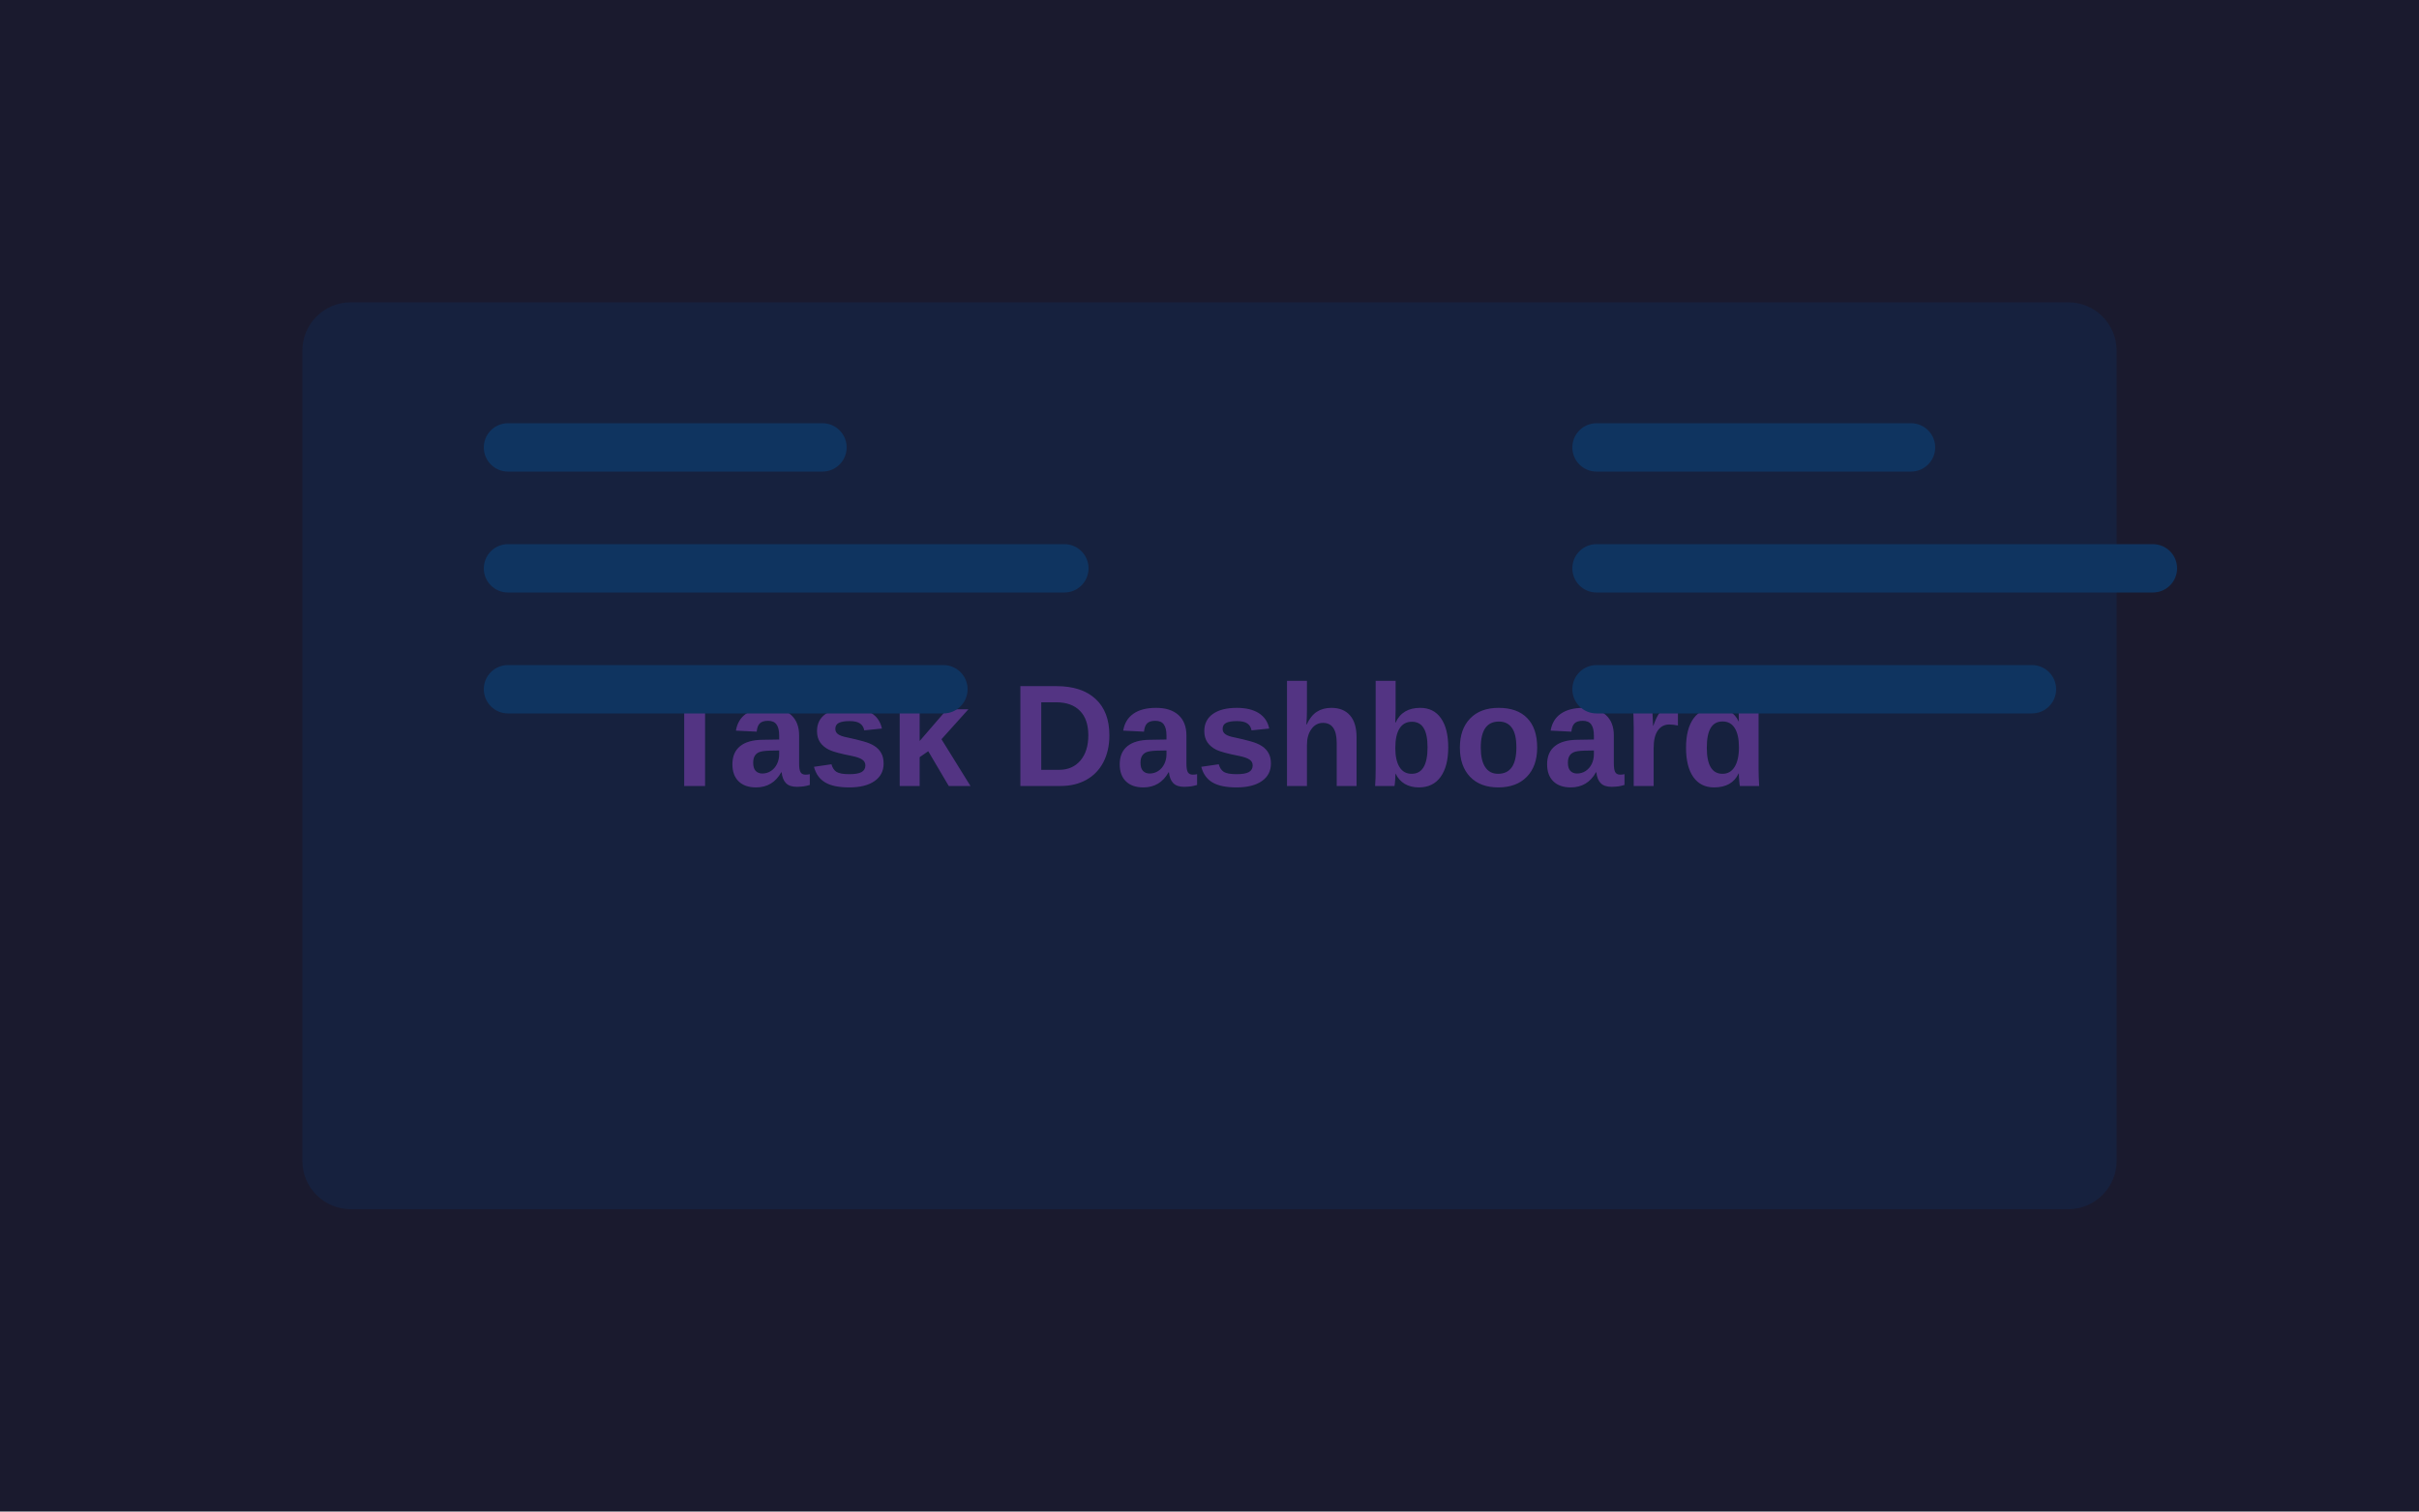
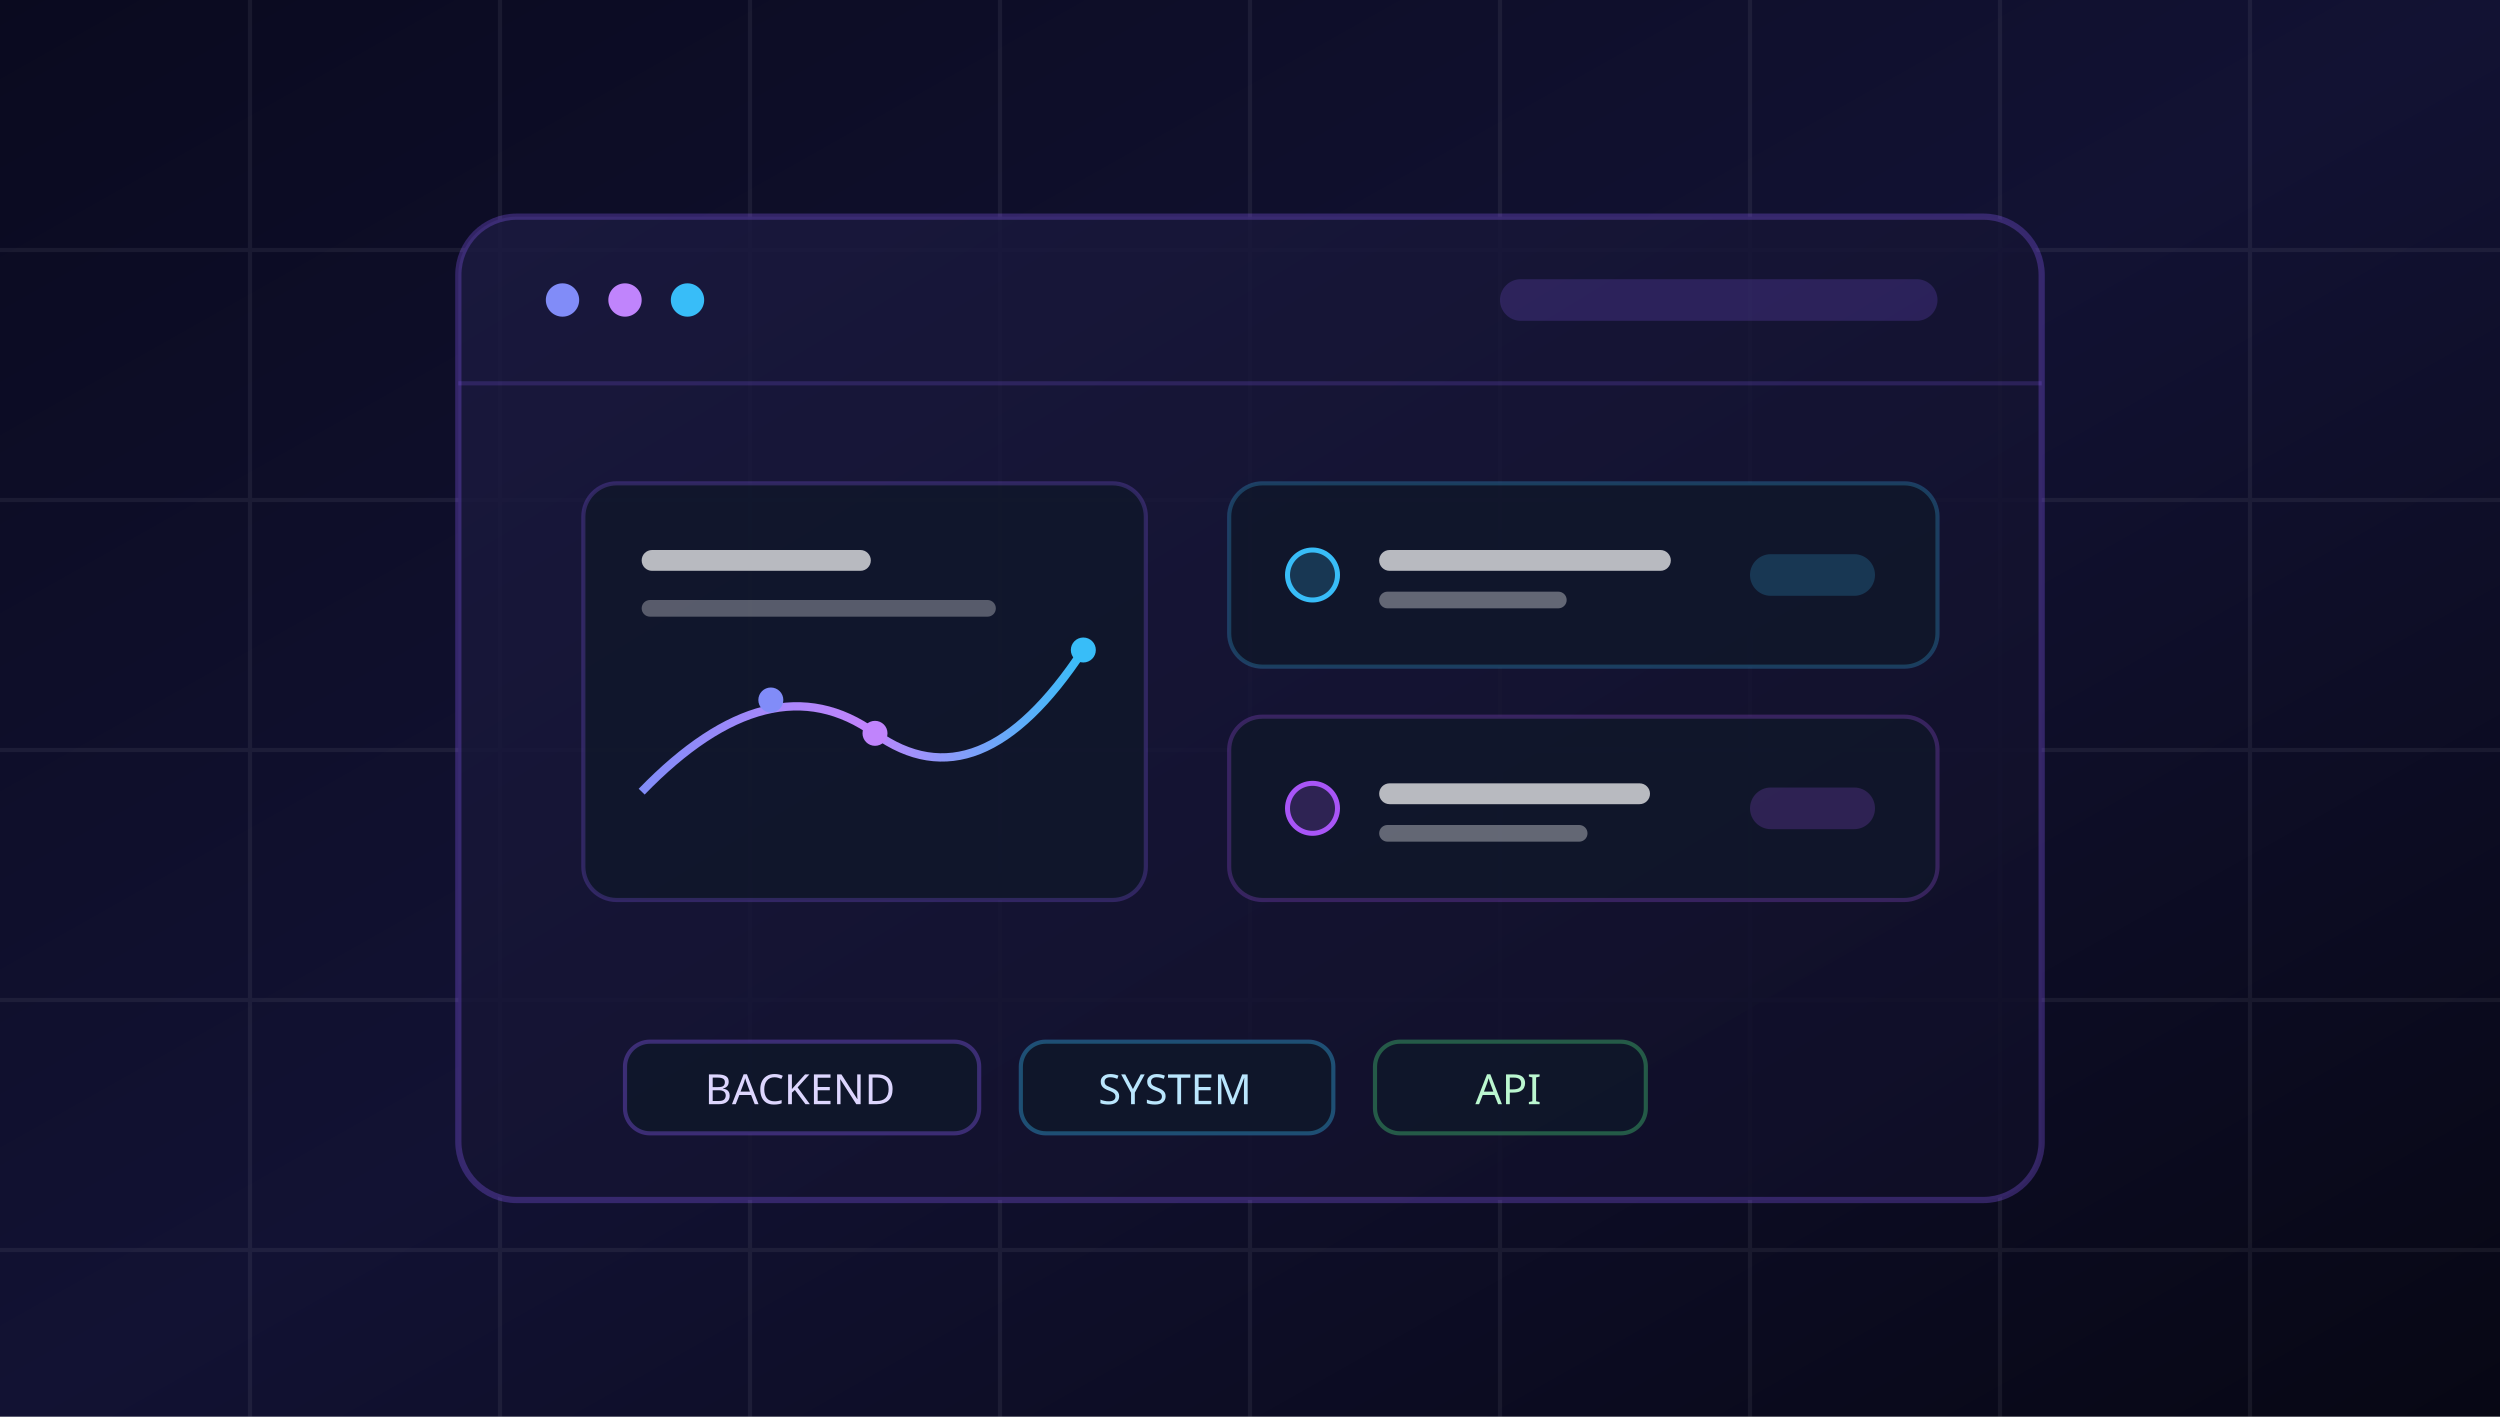
- <svg xmlns="http://www.w3.org/2000/svg" width="400" height="250" viewBox="0 0 400 250" fill="none">
-   <rect width="400" height="250" fill="#1a1a2e" />
-   <rect x="50" y="50" width="300" height="150" fill="#16213e" rx="8" />
-   <text x="200" y="130" text-anchor="middle" fill="#533483" font-family="Arial, sans-serif" font-size="24" font-weight="bold">Task Dashboard</text>
-   <rect x="80" y="70" width="60" height="8" fill="#0f3460" rx="4" />
-   <rect x="80" y="90" width="100" height="8" fill="#0f3460" rx="4" />
-   <rect x="80" y="110" width="80" height="8" fill="#0f3460" rx="4" />
-   <rect x="260" y="70" width="60" height="8" fill="#0f3460" rx="4" />
-   <rect x="260" y="90" width="100" height="8" fill="#0f3460" rx="4" />
-   <rect x="260" y="110" width="80" height="8" fill="#0f3460" rx="4" />
+ <svg xmlns="http://www.w3.org/2000/svg" width="600" height="340" viewBox="0 0 600 340" fill="none">
+   <defs>
+     <linearGradient id="db_bg" x1="0%" y1="0%" x2="100%" y2="100%">
+       <stop offset="0%" stop-color="#0a0a1f" />
+       <stop offset="50%" stop-color="#121233" />
+       <stop offset="100%" stop-color="#070714" />
+     </linearGradient>
+     <linearGradient id="db_card" x1="0%" y1="0%" x2="100%" y2="100%">
+       <stop offset="0%" stop-color="#1b1a40" stop-opacity="0.85" />
+       <stop offset="100%" stop-color="#0f0e26" stop-opacity="0.9" />
+     </linearGradient>
+     <linearGradient id="db_line" x1="0%" y1="0%" x2="100%" y2="0%">
+       <stop offset="0%" stop-color="#818cf8" />
+       <stop offset="50%" stop-color="#c084fc" />
+       <stop offset="100%" stop-color="#38bdf8" />
+     </linearGradient>
+   </defs>
+   <rect width="600" height="340" fill="url(#db_bg)" />
+   <g opacity="0.06" stroke="#ffffff" stroke-width="1">
+     <path d="M0 60 H600 M0 120 H600 M0 180 H600 M0 240 H600 M0 300 H600" />
+     <path d="M60 0 V340 M120 0 V340 M180 0 V340 M240 0 V340 M300 0 V340 M360 0 V340 M420 0 V340 M480 0 V340 M540 0 V340" />
+   </g>
+   <rect x="110" y="52" width="380" height="236" rx="14" fill="url(#db_card)" stroke="rgba(139, 92, 246, 0.3)" stroke-width="1.5" />
+   <path d="M110 92 H490" stroke="rgba(139, 92, 246, 0.2)" stroke-width="1" />
+   <circle cx="135" cy="72" r="4" fill="#818cf8" />
+   <circle cx="150" cy="72" r="4" fill="#c084fc" />
+   <circle cx="165" cy="72" r="4" fill="#38bdf8" />
+   <rect x="360" y="67" width="105" height="10" rx="5" fill="rgba(139, 92, 246, 0.2)" />
+   <g transform="translate(140, 116)">
+     <rect x="0" y="0" width="135" height="100" rx="8" fill="rgba(15, 23, 42, 0.8)" stroke="rgba(139, 92, 246, 0.25)" stroke-width="1" />
+     <rect x="14" y="16" width="55" height="5" rx="2.5" fill="rgba(255, 255, 255, 0.7)" />
+     <rect x="14" y="28" width="85" height="4" rx="2" fill="rgba(255, 255, 255, 0.3)" />
+     <path d="M14 74 Q 45 42, 70 60 T 120 40" stroke="url(#db_line)" stroke-width="2" fill="none" />
+     <circle cx="45" cy="52" r="3" fill="#818cf8" />
+     <circle cx="70" cy="60" r="3" fill="#c084fc" />
+     <circle cx="120" cy="40" r="3" fill="#38bdf8" />
+   </g>
+   <g transform="translate(295, 116)">
+     <rect x="0" y="0" width="170" height="44" rx="8" fill="rgba(15, 23, 42, 0.8)" stroke="rgba(56, 189, 248, 0.25)" stroke-width="1" />
+     <circle cx="20" cy="22" r="6" fill="rgba(56, 189, 248, 0.2)" stroke="#38bdf8" stroke-width="1.2" />
+     <rect x="36" y="16" width="70" height="5" rx="2.5" fill="rgba(255, 255, 255, 0.7)" />
+     <rect x="36" y="26" width="45" height="4" rx="2" fill="rgba(255, 255, 255, 0.35)" />
+     <rect x="125" y="17" width="30" height="10" rx="5" fill="rgba(56, 189, 248, 0.2)" />
+     <rect x="0" y="56" width="170" height="44" rx="8" fill="rgba(15, 23, 42, 0.8)" stroke="rgba(168, 85, 247, 0.25)" stroke-width="1" />
+     <circle cx="20" cy="78" r="6" fill="rgba(168, 85, 247, 0.2)" stroke="#a855f7" stroke-width="1.2" />
+     <rect x="36" y="72" width="65" height="5" rx="2.5" fill="rgba(255, 255, 255, 0.7)" />
+     <rect x="36" y="82" width="50" height="4" rx="2" fill="rgba(255, 255, 255, 0.35)" />
+     <rect x="125" y="73" width="30" height="10" rx="5" fill="rgba(168, 85, 247, 0.2)" />
+   </g>
+   <g transform="translate(150, 250)">
+     <rect x="0" y="0" width="85" height="22" rx="6" fill="rgba(15, 23, 42, 0.85)" stroke="rgba(139, 92, 246, 0.35)" stroke-width="1" />
+     <text x="42" y="15" text-anchor="middle" fill="#ddd6fe" font-family="'Questrial', sans-serif" font-size="10" font-weight="500">BACKEND</text>
+     <rect x="95" y="0" width="75" height="22" rx="6" fill="rgba(15, 23, 42, 0.85)" stroke="rgba(56, 189, 248, 0.35)" stroke-width="1" />
+     <text x="132" y="15" text-anchor="middle" fill="#bae6fd" font-family="'Questrial', sans-serif" font-size="10" font-weight="500">SYSTEM</text>
+     <rect x="180" y="0" width="65" height="22" rx="6" fill="rgba(15, 23, 42, 0.85)" stroke="rgba(74, 222, 128, 0.35)" stroke-width="1" />
+     <text x="212" y="15" text-anchor="middle" fill="#bbf7d0" font-family="'Questrial', sans-serif" font-size="10" font-weight="500">API</text>
+   </g>
</svg>
